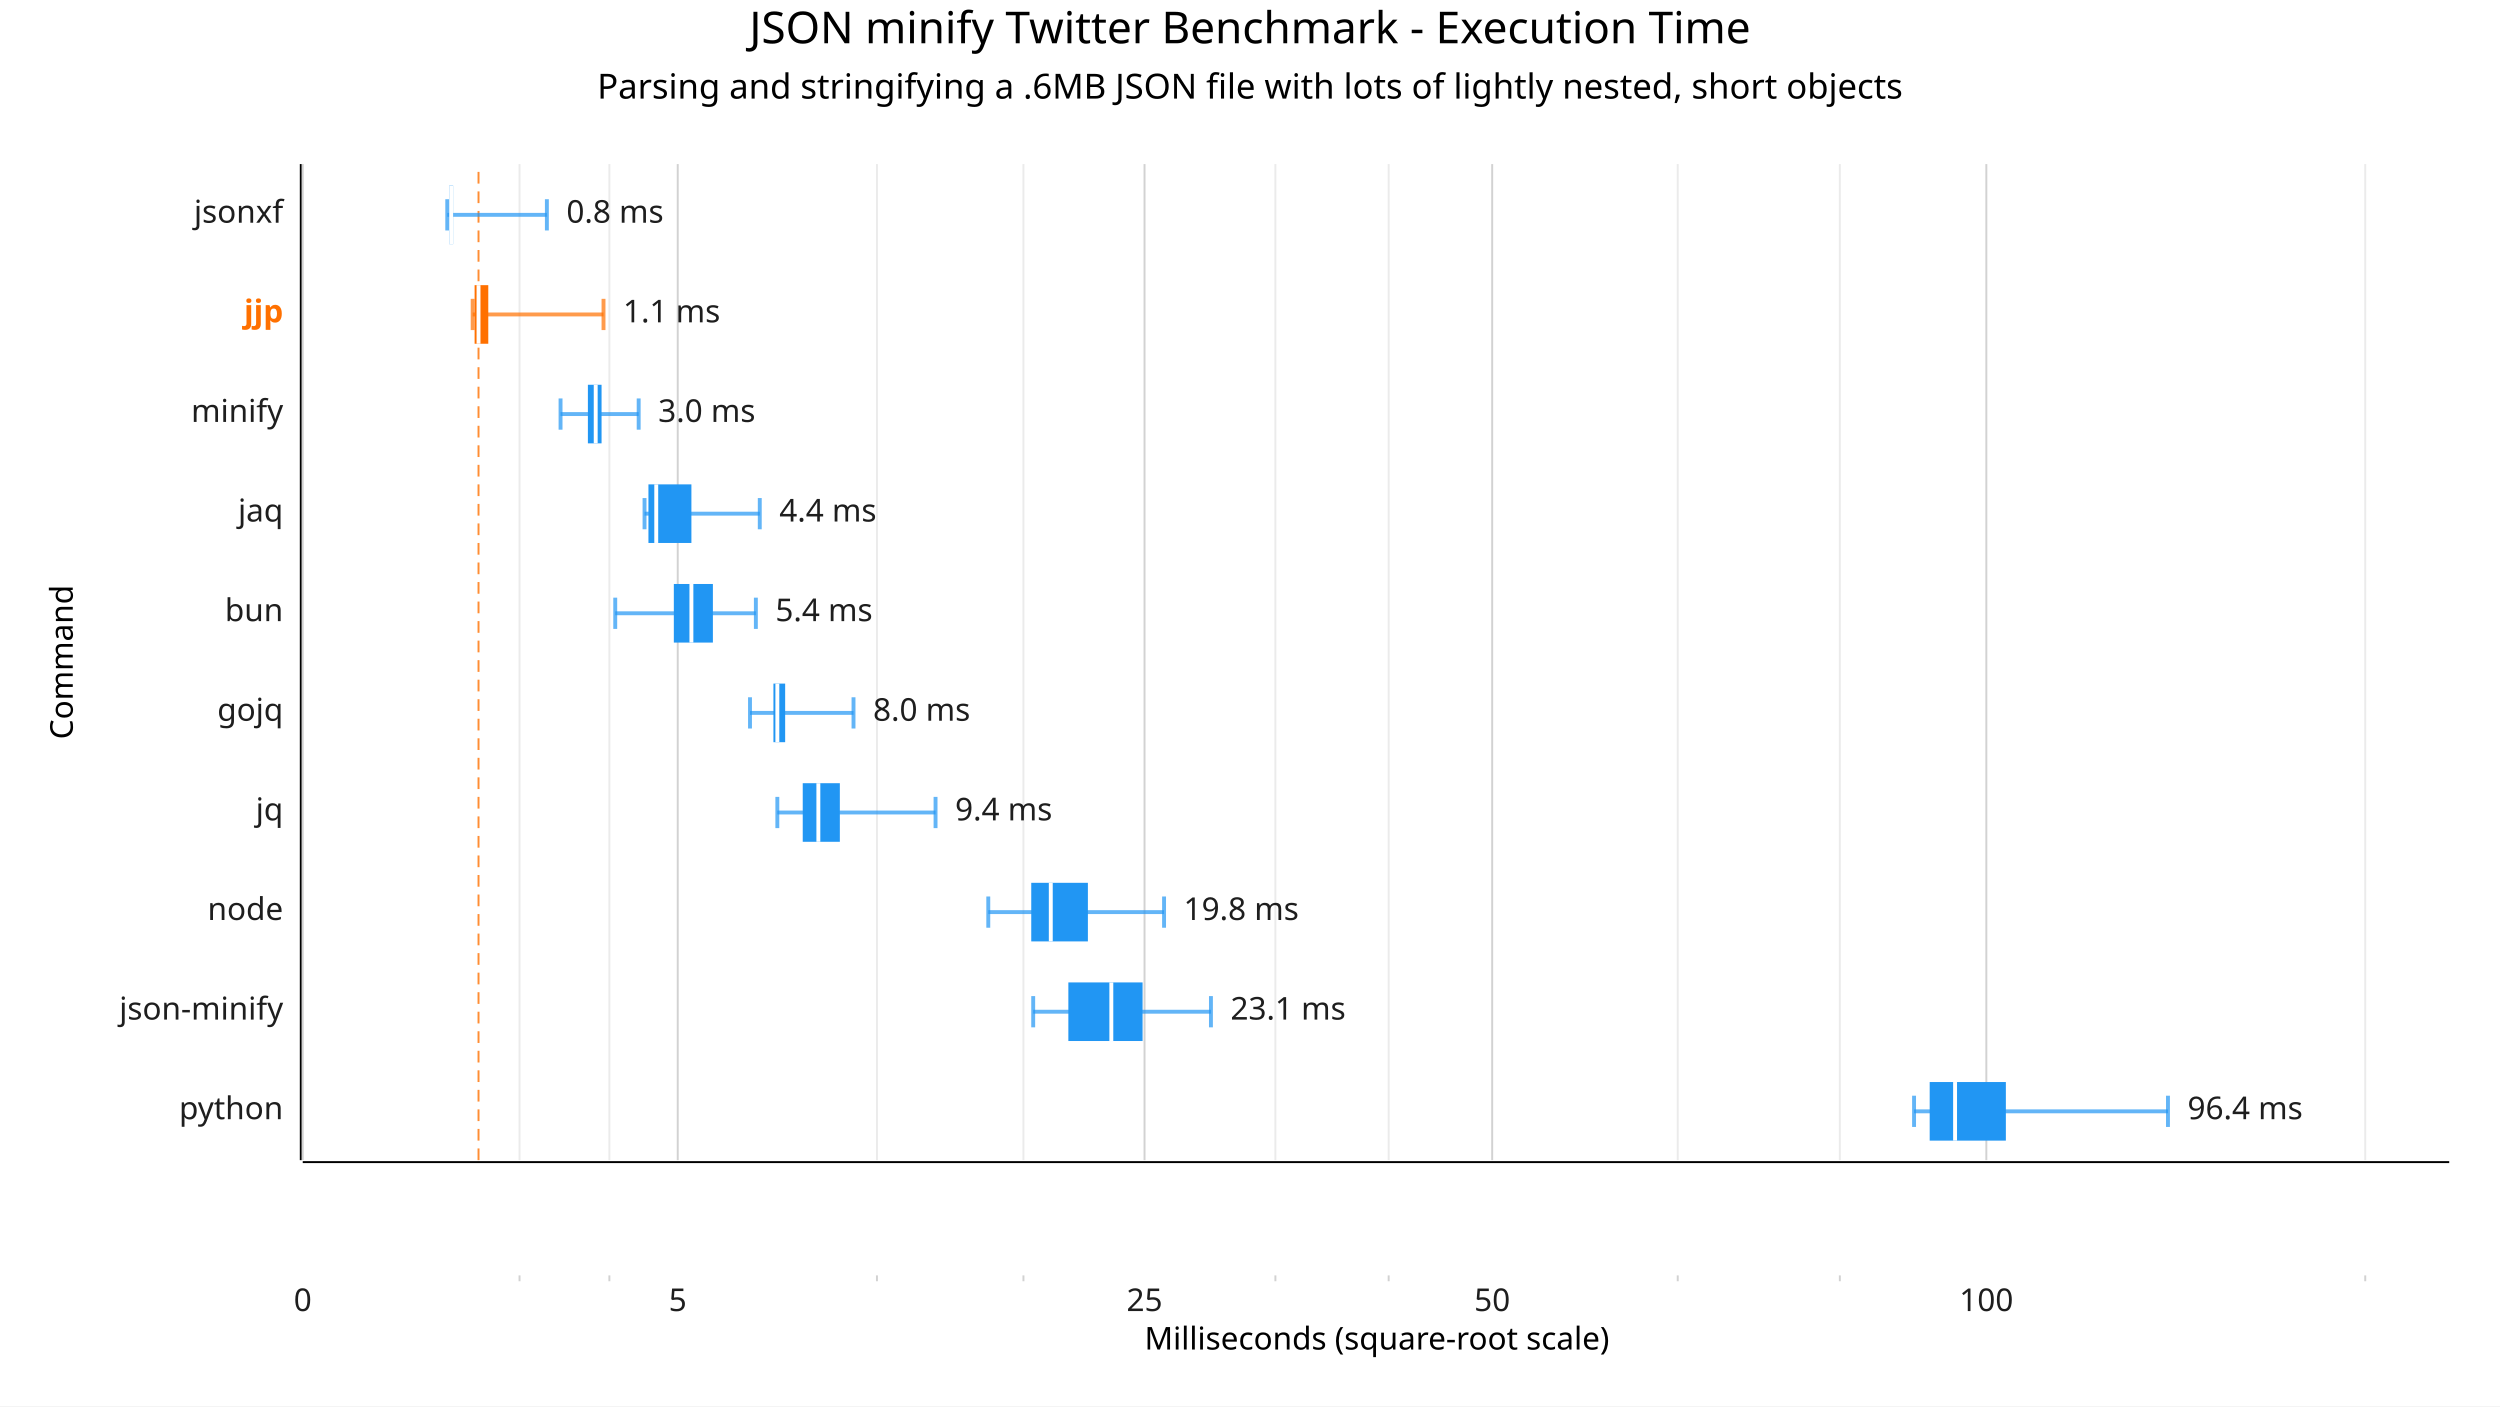
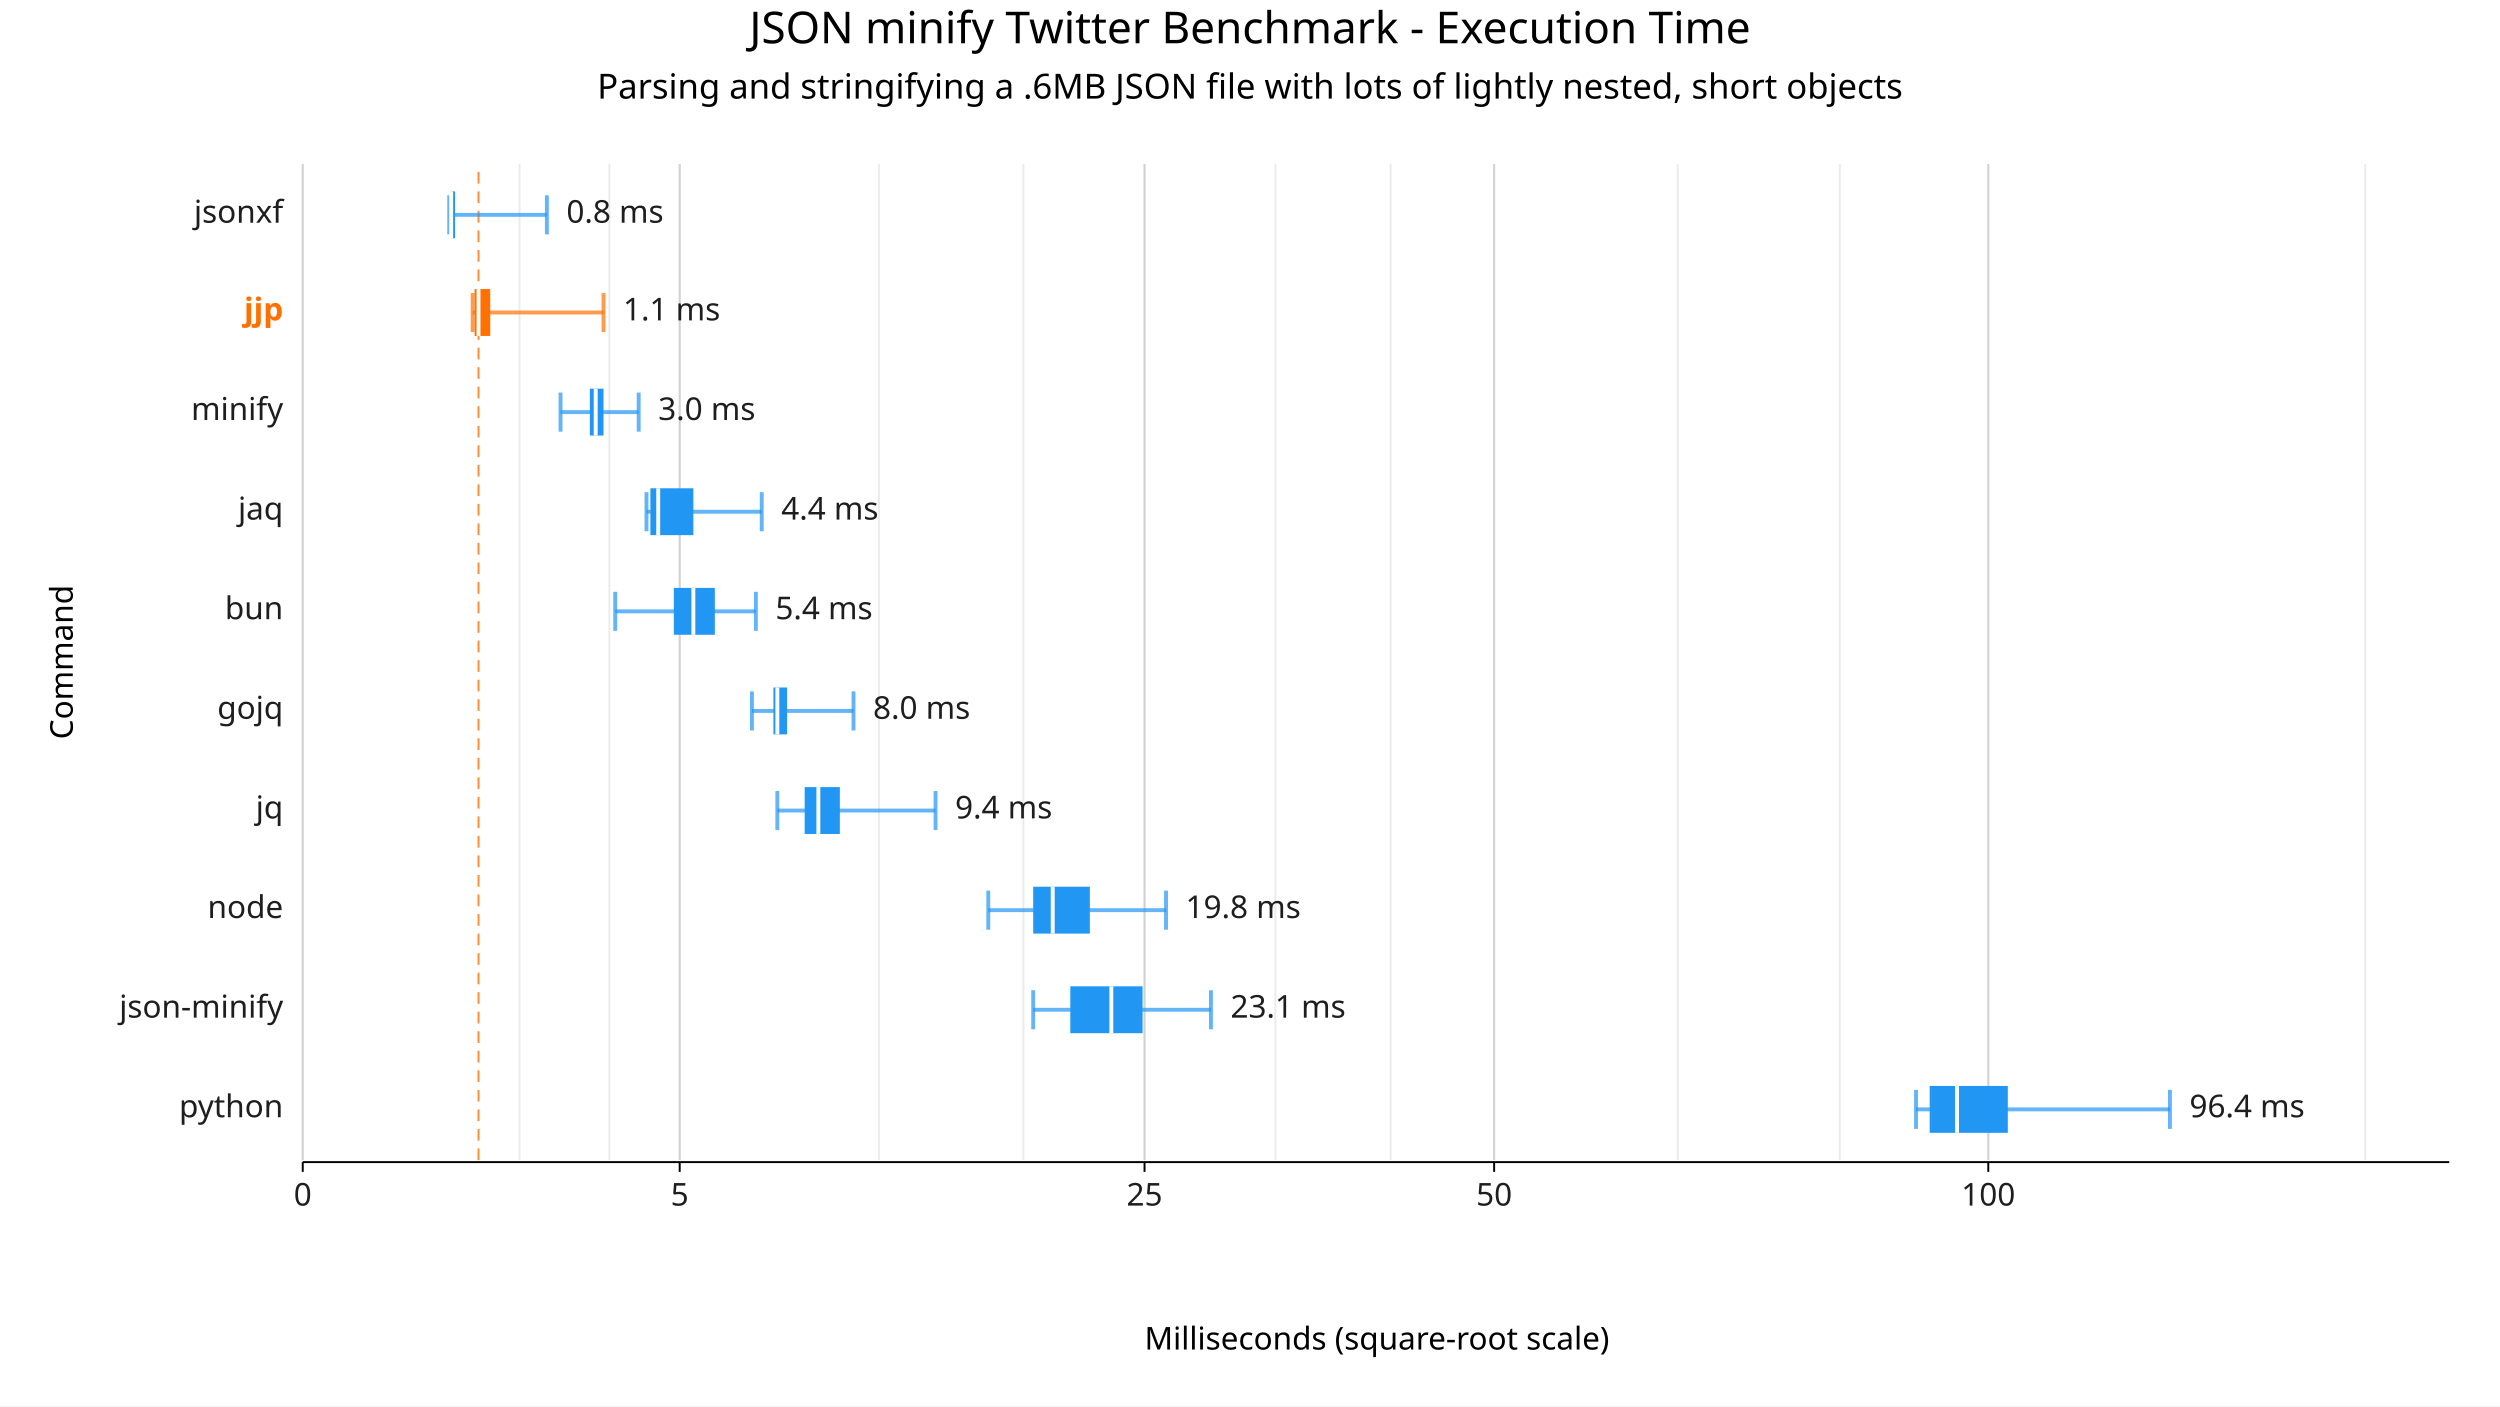
<svg xmlns="http://www.w3.org/2000/svg" width="1280" height="720" viewBox="0 0 1280 720">
  <rect x="0" y="0" width="1280" height="720" opacity="1" fill="#FFFFFF" stroke="none" />
  <text x="640" y="5" dy="0.76em" text-anchor="middle" font-family="sans-serif" font-size="22.581" opacity="1" fill="#000000">
JSON minify Twitter Benchmark - Execution Time
</text>
  <text x="640" y="37" dy="0.76em" text-anchor="middle" font-family="sans-serif" font-size="17.742" opacity="1" fill="#000000">
Parsing and stringifying a .6MB JSON file with lots of lightly nested, short objects
</text>
+   <line opacity="1" stroke="#EBEBEB" stroke-width="1" x1="155" y1="594" x2="155" y2="84" />
+   <line opacity="1" stroke="#EBEBEB" stroke-width="1" x1="348" y1="594" x2="348" y2="84" />
+   <line opacity="1" stroke="#EBEBEB" stroke-width="1" x1="586" y1="594" x2="586" y2="84" />
+   <line opacity="1" stroke="#EBEBEB" stroke-width="1" x1="765" y1="594" x2="765" y2="84" />
+   <line opacity="1" stroke="#EBEBEB" stroke-width="1" x1="1018" y1="594" x2="1018" y2="84" />
+   <line opacity="1" stroke="#EBEBEB" stroke-width="1" x1="266" y1="594" x2="266" y2="84" />
+   <line opacity="1" stroke="#EBEBEB" stroke-width="1" x1="312" y1="594" x2="312" y2="84" />
+   <line opacity="1" stroke="#EBEBEB" stroke-width="1" x1="450" y1="594" x2="450" y2="84" />
+   <line opacity="1" stroke="#EBEBEB" stroke-width="1" x1="524" y1="594" x2="524" y2="84" />
+   <line opacity="1" stroke="#EBEBEB" stroke-width="1" x1="653" y1="594" x2="653" y2="84" />
+   <line opacity="1" stroke="#EBEBEB" stroke-width="1" x1="712" y1="594" x2="712" y2="84" />
+   <line opacity="1" stroke="#EBEBEB" stroke-width="1" x1="859" y1="594" x2="859" y2="84" />
+   <line opacity="1" stroke="#EBEBEB" stroke-width="1" x1="942" y1="594" x2="942" y2="84" />
+   <line opacity="1" stroke="#EBEBEB" stroke-width="1" x1="1211" y1="594" x2="1211" y2="84" />
  <text x="25" y="339" dy="0.76em" text-anchor="middle" font-family="sans-serif" font-size="16.129" opacity="1" fill="#000000" transform="rotate(270, 25, 339)">
Command
</text>
  <text x="705" y="695" dy="-0.5ex" text-anchor="middle" font-family="sans-serif" font-size="16.129" opacity="1" fill="#000000">
Milliseconds (square-root scale)
</text>
-   <polyline fill="none" opacity="1" stroke="#000000" stroke-width="1" points="154,84 154,594 " />
+   <line opacity="1" stroke="#D2D2D2" stroke-width="1" x1="155" y1="594" x2="155" y2="84" />
+   <line opacity="1" stroke="#D2D2D2" stroke-width="1" x1="348" y1="594" x2="348" y2="84" />
+   <line opacity="1" stroke="#D2D2D2" stroke-width="1" x1="586" y1="594" x2="586" y2="84" />
+   <line opacity="1" stroke="#D2D2D2" stroke-width="1" x1="765" y1="594" x2="765" y2="84" />
+   <line opacity="1" stroke="#D2D2D2" stroke-width="1" x1="1018" y1="594" x2="1018" y2="84" />
  <polyline fill="none" opacity="1" stroke="#000000" stroke-width="1" points="155,595 1254,595 " />
-   <polyline fill="none" opacity="1" stroke="#EBEBEB" stroke-width="1" points="266,594 266,84 " />
-   <polyline fill="none" opacity="1" stroke="#D2D2D2" stroke-width="1" points="266,653 266,656 " />
-   <polyline fill="none" opacity="1" stroke="#EBEBEB" stroke-width="1" points="312,594 312,84 " />
-   <polyline fill="none" opacity="1" stroke="#D2D2D2" stroke-width="1" points="312,653 312,656 " />
-   <polyline fill="none" opacity="1" stroke="#EBEBEB" stroke-width="1" points="449,594 449,84 " />
-   <polyline fill="none" opacity="1" stroke="#D2D2D2" stroke-width="1" points="449,653 449,656 " />
-   <polyline fill="none" opacity="1" stroke="#EBEBEB" stroke-width="1" points="524,594 524,84 " />
-   <polyline fill="none" opacity="1" stroke="#D2D2D2" stroke-width="1" points="524,653 524,656 " />
-   <polyline fill="none" opacity="1" stroke="#EBEBEB" stroke-width="1" points="653,594 653,84 " />
-   <polyline fill="none" opacity="1" stroke="#D2D2D2" stroke-width="1" points="653,653 653,656 " />
-   <polyline fill="none" opacity="1" stroke="#EBEBEB" stroke-width="1" points="711,594 711,84 " />
-   <polyline fill="none" opacity="1" stroke="#D2D2D2" stroke-width="1" points="711,653 711,656 " />
-   <polyline fill="none" opacity="1" stroke="#EBEBEB" stroke-width="1" points="859,594 859,84 " />
-   <polyline fill="none" opacity="1" stroke="#D2D2D2" stroke-width="1" points="859,653 859,656 " />
-   <polyline fill="none" opacity="1" stroke="#EBEBEB" stroke-width="1" points="942,594 942,84 " />
-   <polyline fill="none" opacity="1" stroke="#D2D2D2" stroke-width="1" points="942,653 942,656 " />
-   <polyline fill="none" opacity="1" stroke="#EBEBEB" stroke-width="1" points="1211,594 1211,84 " />
-   <polyline fill="none" opacity="1" stroke="#D2D2D2" stroke-width="1" points="1211,653 1211,656 " />
-   <polyline fill="none" opacity="1" stroke="#D2D2D2" stroke-width="1" points="155,594 155,84 " />
-   <text x="155" y="659" dy="0.76em" text-anchor="middle" font-family="sans-serif" font-size="16.129" opacity="1" fill="#1E1E1E">
+   <text x="155" y="605" dy="0.76em" text-anchor="middle" font-family="sans-serif" font-size="16.129" opacity="1" fill="#1E1E1E">
0
</text>
-   <polyline fill="none" opacity="1" stroke="#D2D2D2" stroke-width="1" points="347,594 347,84 " />
-   <text x="347" y="659" dy="0.76em" text-anchor="middle" font-family="sans-serif" font-size="16.129" opacity="1" fill="#1E1E1E">
+   <polyline fill="none" opacity="1" stroke="#000000" stroke-width="1" points="155,595 155,600 " />
+   <text x="348" y="605" dy="0.76em" text-anchor="middle" font-family="sans-serif" font-size="16.129" opacity="1" fill="#1E1E1E">
5
</text>
-   <polyline fill="none" opacity="1" stroke="#D2D2D2" stroke-width="1" points="586,594 586,84 " />
-   <text x="586" y="659" dy="0.76em" text-anchor="middle" font-family="sans-serif" font-size="16.129" opacity="1" fill="#1E1E1E">
+   <polyline fill="none" opacity="1" stroke="#000000" stroke-width="1" points="348,595 348,600 " />
+   <text x="586" y="605" dy="0.76em" text-anchor="middle" font-family="sans-serif" font-size="16.129" opacity="1" fill="#1E1E1E">
25
</text>
-   <polyline fill="none" opacity="1" stroke="#D2D2D2" stroke-width="1" points="764,594 764,84 " />
-   <text x="764" y="659" dy="0.76em" text-anchor="middle" font-family="sans-serif" font-size="16.129" opacity="1" fill="#1E1E1E">
+   <polyline fill="none" opacity="1" stroke="#000000" stroke-width="1" points="586,595 586,600 " />
+   <text x="765" y="605" dy="0.76em" text-anchor="middle" font-family="sans-serif" font-size="16.129" opacity="1" fill="#1E1E1E">
50
</text>
-   <polyline fill="none" opacity="1" stroke="#D2D2D2" stroke-width="1" points="1017,594 1017,84 " />
-   <text x="1017" y="659" dy="0.76em" text-anchor="middle" font-family="sans-serif" font-size="16.129" opacity="1" fill="#1E1E1E">
+   <polyline fill="none" opacity="1" stroke="#000000" stroke-width="1" points="765,595 765,600 " />
+   <text x="1018" y="605" dy="0.76em" text-anchor="middle" font-family="sans-serif" font-size="16.129" opacity="1" fill="#1E1E1E">
100
</text>
+   <polyline fill="none" opacity="1" stroke="#000000" stroke-width="1" points="1018,595 1018,600 " />
  <polyline fill="none" opacity="0.8" stroke="#FF7000" stroke-width="1" points="245,594 245,588 " />
  <polyline fill="none" opacity="0.8" stroke="#FF7000" stroke-width="1" points="245,584 245,578 " />
  <polyline fill="none" opacity="0.8" stroke="#FF7000" stroke-width="1" points="245,574 245,568 " />
  <polyline fill="none" opacity="0.8" stroke="#FF7000" stroke-width="1" points="245,564 245,558 " />
  <polyline fill="none" opacity="0.8" stroke="#FF7000" stroke-width="1" points="245,554 245,548 " />
  <polyline fill="none" opacity="0.8" stroke="#FF7000" stroke-width="1" points="245,544 245,538 " />
  <polyline fill="none" opacity="0.8" stroke="#FF7000" stroke-width="1" points="245,534 245,528 " />
  <polyline fill="none" opacity="0.8" stroke="#FF7000" stroke-width="1" points="245,524 245,518 " />
  <polyline fill="none" opacity="0.8" stroke="#FF7000" stroke-width="1" points="245,514 245,508 " />
  <polyline fill="none" opacity="0.8" stroke="#FF7000" stroke-width="1" points="245,504 245,498 " />
  <polyline fill="none" opacity="0.8" stroke="#FF7000" stroke-width="1" points="245,494 245,488 " />
  <polyline fill="none" opacity="0.8" stroke="#FF7000" stroke-width="1" points="245,484 245,478 " />
  <polyline fill="none" opacity="0.8" stroke="#FF7000" stroke-width="1" points="245,474 245,468 " />
  <polyline fill="none" opacity="0.8" stroke="#FF7000" stroke-width="1" points="245,464 245,458 " />
  <polyline fill="none" opacity="0.8" stroke="#FF7000" stroke-width="1" points="245,454 245,448 " />
  <polyline fill="none" opacity="0.8" stroke="#FF7000" stroke-width="1" points="245,444 245,438 " />
  <polyline fill="none" opacity="0.8" stroke="#FF7000" stroke-width="1" points="245,434 245,428 " />
  <polyline fill="none" opacity="0.8" stroke="#FF7000" stroke-width="1" points="245,424 245,418 " />
  <polyline fill="none" opacity="0.8" stroke="#FF7000" stroke-width="1" points="245,414 245,408 " />
  <polyline fill="none" opacity="0.8" stroke="#FF7000" stroke-width="1" points="245,404 245,398 " />
  <polyline fill="none" opacity="0.8" stroke="#FF7000" stroke-width="1" points="245,394 245,388 " />
  <polyline fill="none" opacity="0.8" stroke="#FF7000" stroke-width="1" points="245,384 245,378 " />
  <polyline fill="none" opacity="0.8" stroke="#FF7000" stroke-width="1" points="245,374 245,368 " />
  <polyline fill="none" opacity="0.8" stroke="#FF7000" stroke-width="1" points="245,364 245,358 " />
  <polyline fill="none" opacity="0.8" stroke="#FF7000" stroke-width="1" points="245,354 245,348 " />
  <polyline fill="none" opacity="0.8" stroke="#FF7000" stroke-width="1" points="245,344 245,338 " />
  <polyline fill="none" opacity="0.8" stroke="#FF7000" stroke-width="1" points="245,334 245,328 " />
  <polyline fill="none" opacity="0.8" stroke="#FF7000" stroke-width="1" points="245,324 245,318 " />
  <polyline fill="none" opacity="0.8" stroke="#FF7000" stroke-width="1" points="245,314 245,308 " />
  <polyline fill="none" opacity="0.8" stroke="#FF7000" stroke-width="1" points="245,304 245,298 " />
  <polyline fill="none" opacity="0.8" stroke="#FF7000" stroke-width="1" points="245,294 245,288 " />
  <polyline fill="none" opacity="0.8" stroke="#FF7000" stroke-width="1" points="245,284 245,278 " />
  <polyline fill="none" opacity="0.8" stroke="#FF7000" stroke-width="1" points="245,274 245,268 " />
  <polyline fill="none" opacity="0.8" stroke="#FF7000" stroke-width="1" points="245,264 245,258 " />
  <polyline fill="none" opacity="0.8" stroke="#FF7000" stroke-width="1" points="245,254 245,248 " />
  <polyline fill="none" opacity="0.8" stroke="#FF7000" stroke-width="1" points="245,244 245,238 " />
  <polyline fill="none" opacity="0.8" stroke="#FF7000" stroke-width="1" points="245,234 245,228 " />
  <polyline fill="none" opacity="0.8" stroke="#FF7000" stroke-width="1" points="245,224 245,218 " />
  <polyline fill="none" opacity="0.8" stroke="#FF7000" stroke-width="1" points="245,214 245,208 " />
  <polyline fill="none" opacity="0.8" stroke="#FF7000" stroke-width="1" points="245,204 245,198 " />
  <polyline fill="none" opacity="0.8" stroke="#FF7000" stroke-width="1" points="245,194 245,188 " />
  <polyline fill="none" opacity="0.8" stroke="#FF7000" stroke-width="1" points="245,184 245,178 " />
  <polyline fill="none" opacity="0.8" stroke="#FF7000" stroke-width="1" points="245,174 245,168 " />
  <polyline fill="none" opacity="0.8" stroke="#FF7000" stroke-width="1" points="245,164 245,158 " />
  <polyline fill="none" opacity="0.8" stroke="#FF7000" stroke-width="1" points="245,154 245,148 " />
  <polyline fill="none" opacity="0.8" stroke="#FF7000" stroke-width="1" points="245,144 245,138 " />
  <polyline fill="none" opacity="0.8" stroke="#FF7000" stroke-width="1" points="245,134 245,128 " />
  <polyline fill="none" opacity="0.8" stroke="#FF7000" stroke-width="1" points="245,124 245,118 " />
  <polyline fill="none" opacity="0.8" stroke="#FF7000" stroke-width="1" points="245,114 245,108 " />
  <polyline fill="none" opacity="0.8" stroke="#FF7000" stroke-width="1" points="245,104 245,98 " />
  <polyline fill="none" opacity="0.8" stroke="#FF7000" stroke-width="1" points="245,94 245,88 " />
-   <polyline fill="none" opacity="0.7" stroke="#2196F3" stroke-width="2" points="229,110 280,110 " />
-   <polyline fill="none" opacity="0.7" stroke="#2196F3" stroke-width="2" points="229,118 229,102 " />
-   <polyline fill="none" opacity="0.7" stroke="#2196F3" stroke-width="2" points="280,118 280,102 " />
-   <rect x="230" y="95" width="2" height="30" opacity="1" fill="#2196F3" stroke="none" />
-   <polyline fill="none" opacity="1" stroke="#FFFFFF" stroke-width="2" points="231,125 231,95 " />
+   <polyline fill="none" opacity="0.7" stroke="#2196F3" stroke-width="2" points="981,568 1111,568 " />
+   <polyline fill="none" opacity="1" stroke="#2196F3" stroke-width="24" points="988,568 1028,568 " />
+   <polyline fill="none" opacity="0.7" stroke="#2196F3" stroke-width="2" points="981,558 981,578 " />
+   <polyline fill="none" opacity="0.7" stroke="#2196F3" stroke-width="2" points="1111,558 1111,578 " />
+   <polyline fill="none" opacity="1" stroke="#FFFFFF" stroke-width="2" points="1002,556 1002,580 " />
+   <text x="1121" y="568" dy="0.5ex" text-anchor="start" font-family="sans-serif" font-size="16.129" opacity="1" fill="#1E1E1E">
+ 96.4 ms
+ </text>
+   <text x="145" y="568" dy="0.5ex" text-anchor="end" font-family="sans-serif" font-size="16.129" opacity="1" fill="#1E1E1E">
+ python
+ </text>
+   <polyline fill="none" opacity="0.7" stroke="#2196F3" stroke-width="2" points="529,517 620,517 " />
+   <polyline fill="none" opacity="1" stroke="#2196F3" stroke-width="24" points="548,517 585,517 " />
+   <polyline fill="none" opacity="0.7" stroke="#2196F3" stroke-width="2" points="529,507 529,527 " />
+   <polyline fill="none" opacity="0.7" stroke="#2196F3" stroke-width="2" points="620,507 620,527 " />
+   <polyline fill="none" opacity="1" stroke="#FFFFFF" stroke-width="2" points="569,505 569,529 " />
+   <text x="630" y="517" dy="0.5ex" text-anchor="start" font-family="sans-serif" font-size="16.129" opacity="1" fill="#1E1E1E">
+ 23.1 ms
+ </text>
+   <text x="145" y="517" dy="0.5ex" text-anchor="end" font-family="sans-serif" font-size="16.129" opacity="1" fill="#1E1E1E">
+ json-minify
+ </text>
+   <polyline fill="none" opacity="0.7" stroke="#2196F3" stroke-width="2" points="506,466 597,466 " />
+   <polyline fill="none" opacity="1" stroke="#2196F3" stroke-width="24" points="529,466 558,466 " />
+   <polyline fill="none" opacity="0.7" stroke="#2196F3" stroke-width="2" points="506,456 506,476 " />
+   <polyline fill="none" opacity="0.7" stroke="#2196F3" stroke-width="2" points="597,456 597,476 " />
+   <polyline fill="none" opacity="1" stroke="#FFFFFF" stroke-width="2" points="539,454 539,478 " />
+   <text x="607" y="466" dy="0.5ex" text-anchor="start" font-family="sans-serif" font-size="16.129" opacity="1" fill="#1E1E1E">
+ 19.8 ms
+ </text>
+   <text x="145" y="466" dy="0.5ex" text-anchor="end" font-family="sans-serif" font-size="16.129" opacity="1" fill="#1E1E1E">
+ node
+ </text>
+   <polyline fill="none" opacity="0.7" stroke="#2196F3" stroke-width="2" points="398,415 479,415 " />
+   <polyline fill="none" opacity="1" stroke="#2196F3" stroke-width="24" points="412,415 430,415 " />
+   <polyline fill="none" opacity="0.7" stroke="#2196F3" stroke-width="2" points="398,405 398,425 " />
+   <polyline fill="none" opacity="0.7" stroke="#2196F3" stroke-width="2" points="479,405 479,425 " />
+   <polyline fill="none" opacity="1" stroke="#FFFFFF" stroke-width="2" points="419,403 419,427 " />
+   <text x="489" y="415" dy="0.5ex" text-anchor="start" font-family="sans-serif" font-size="16.129" opacity="1" fill="#1E1E1E">
+ 9.4 ms
+ </text>
+   <text x="145" y="415" dy="0.5ex" text-anchor="end" font-family="sans-serif" font-size="16.129" opacity="1" fill="#1E1E1E">
+ jq
+ </text>
+   <polyline fill="none" opacity="0.7" stroke="#2196F3" stroke-width="2" points="385,364 437,364 " />
+   <polyline fill="none" opacity="1" stroke="#2196F3" stroke-width="24" points="396,364 403,364 " />
+   <polyline fill="none" opacity="0.7" stroke="#2196F3" stroke-width="2" points="385,354 385,374 " />
+   <polyline fill="none" opacity="0.7" stroke="#2196F3" stroke-width="2" points="437,354 437,374 " />
+   <polyline fill="none" opacity="1" stroke="#FFFFFF" stroke-width="2" points="398,352 398,376 " />
+   <text x="447" y="364" dy="0.5ex" text-anchor="start" font-family="sans-serif" font-size="16.129" opacity="1" fill="#1E1E1E">
+ 8.0 ms
+ </text>
+   <text x="145" y="364" dy="0.5ex" text-anchor="end" font-family="sans-serif" font-size="16.129" opacity="1" fill="#1E1E1E">
+ gojq
+ </text>
+   <polyline fill="none" opacity="0.7" stroke="#2196F3" stroke-width="2" points="315,313 387,313 " />
+   <polyline fill="none" opacity="1" stroke="#2196F3" stroke-width="24" points="345,313 366,313 " />
+   <polyline fill="none" opacity="0.7" stroke="#2196F3" stroke-width="2" points="315,303 315,323 " />
+   <polyline fill="none" opacity="0.7" stroke="#2196F3" stroke-width="2" points="387,303 387,323 " />
+   <polyline fill="none" opacity="1" stroke="#FFFFFF" stroke-width="2" points="355,301 355,325 " />
+   <text x="397" y="313" dy="0.5ex" text-anchor="start" font-family="sans-serif" font-size="16.129" opacity="1" fill="#1E1E1E">
+ 5.4 ms
+ </text>
+   <text x="145" y="313" dy="0.5ex" text-anchor="end" font-family="sans-serif" font-size="16.129" opacity="1" fill="#1E1E1E">
+ bun
+ </text>
+   <polyline fill="none" opacity="0.7" stroke="#2196F3" stroke-width="2" points="331,262 390,262 " />
+   <polyline fill="none" opacity="1" stroke="#2196F3" stroke-width="24" points="333,262 355,262 " />
+   <polyline fill="none" opacity="0.7" stroke="#2196F3" stroke-width="2" points="331,252 331,272 " />
+   <polyline fill="none" opacity="0.7" stroke="#2196F3" stroke-width="2" points="390,252 390,272 " />
+   <polyline fill="none" opacity="1" stroke="#FFFFFF" stroke-width="2" points="337,250 337,274 " />
+   <text x="400" y="262" dy="0.5ex" text-anchor="start" font-family="sans-serif" font-size="16.129" opacity="1" fill="#1E1E1E">
+ 4.4 ms
+ </text>
+   <text x="145" y="262" dy="0.5ex" text-anchor="end" font-family="sans-serif" font-size="16.129" opacity="1" fill="#1E1E1E">
+ jaq
+ </text>
+   <polyline fill="none" opacity="0.7" stroke="#2196F3" stroke-width="2" points="287,211 327,211 " />
+   <polyline fill="none" opacity="1" stroke="#2196F3" stroke-width="24" points="302,211 309,211 " />
+   <polyline fill="none" opacity="0.7" stroke="#2196F3" stroke-width="2" points="287,201 287,221 " />
+   <polyline fill="none" opacity="0.7" stroke="#2196F3" stroke-width="2" points="327,201 327,221 " />
+   <polyline fill="none" opacity="1" stroke="#FFFFFF" stroke-width="2" points="305,199 305,223 " />
+   <text x="337" y="211" dy="0.5ex" text-anchor="start" font-family="sans-serif" font-size="16.129" opacity="1" fill="#1E1E1E">
+ 3.0 ms
+ </text>
+   <text x="145" y="211" dy="0.5ex" text-anchor="end" font-family="sans-serif" font-size="16.129" opacity="1" fill="#1E1E1E">
+ minify
+ </text>
+   <polyline fill="none" opacity="0.7" stroke="#FF7000" stroke-width="2" points="242,160 309,160 " />
+   <polyline fill="none" opacity="1" stroke="#FF7000" stroke-width="24" points="243,160 251,160 " />
+   <polyline fill="none" opacity="0.7" stroke="#FF7000" stroke-width="2" points="242,150 242,170 " />
+   <polyline fill="none" opacity="0.7" stroke="#FF7000" stroke-width="2" points="309,150 309,170 " />
+   <polyline fill="none" opacity="1" stroke="#FFFFFF" stroke-width="2" points="245,148 245,172 " />
+   <text x="319" y="160" dy="0.5ex" text-anchor="start" font-family="sans-serif" font-size="16.129" opacity="1" fill="#1E1E1E">
+ 1.1 ms
+ </text>
+   <text x="145" y="160" dy="0.5ex" text-anchor="end" font-family="sans-serif" font-size="16.129" opacity="1" fill="#FF7000" font-weight="bold">
+ jjp
+ </text>
+   <polyline fill="none" opacity="0.7" stroke="#2196F3" stroke-width="2" points="230,110 280,110 " />
+   <polyline fill="none" opacity="1" stroke="#2196F3" stroke-width="24" points="231,110 233,110 " />
+   <polyline fill="none" opacity="0.7" stroke="#2196F3" stroke-width="2" points="230,100 230,120 " />
+   <polyline fill="none" opacity="0.7" stroke="#2196F3" stroke-width="2" points="280,100 280,120 " />
+   <polyline fill="none" opacity="1" stroke="#FFFFFF" stroke-width="2" points="231,98 231,122 " />
  <text x="290" y="110" dy="0.5ex" text-anchor="start" font-family="sans-serif" font-size="16.129" opacity="1" fill="#1E1E1E">
0.8 ms
</text>
  <text x="145" y="110" dy="0.5ex" text-anchor="end" font-family="sans-serif" font-size="16.129" opacity="1" fill="#1E1E1E">
jsonxf
</text>
-   <polyline fill="none" opacity="0.7" stroke="#FF7000" stroke-width="2" points="242,161 309,161 " />
-   <polyline fill="none" opacity="0.7" stroke="#FF7000" stroke-width="2" points="242,169 242,153 " />
-   <polyline fill="none" opacity="0.7" stroke="#FF7000" stroke-width="2" points="309,169 309,153 " />
-   <rect x="243" y="146" width="7" height="30" opacity="1" fill="#FF7000" stroke="none" />
-   <polyline fill="none" opacity="1" stroke="#FFFFFF" stroke-width="2" points="245,176 245,146 " />
-   <text x="319" y="161" dy="0.5ex" text-anchor="start" font-family="sans-serif" font-size="16.129" opacity="1" fill="#1E1E1E">
- 1.1 ms
- </text>
-   <text x="145" y="161" dy="0.5ex" text-anchor="end" font-family="sans-serif" font-size="16.129" opacity="1" fill="#FF7000" font-weight="bold">
- jjp
- </text>
-   <polyline fill="none" opacity="0.7" stroke="#2196F3" stroke-width="2" points="287,212 327,212 " />
-   <polyline fill="none" opacity="0.7" stroke="#2196F3" stroke-width="2" points="287,220 287,204 " />
-   <polyline fill="none" opacity="0.7" stroke="#2196F3" stroke-width="2" points="327,220 327,204 " />
-   <rect x="301" y="197" width="7" height="30" opacity="1" fill="#2196F3" stroke="none" />
-   <polyline fill="none" opacity="1" stroke="#FFFFFF" stroke-width="2" points="305,227 305,197 " />
-   <text x="337" y="212" dy="0.5ex" text-anchor="start" font-family="sans-serif" font-size="16.129" opacity="1" fill="#1E1E1E">
- 3.0 ms
- </text>
-   <text x="145" y="212" dy="0.5ex" text-anchor="end" font-family="sans-serif" font-size="16.129" opacity="1" fill="#1E1E1E">
- minify
- </text>
-   <polyline fill="none" opacity="0.7" stroke="#2196F3" stroke-width="2" points="330,263 389,263 " />
-   <polyline fill="none" opacity="0.7" stroke="#2196F3" stroke-width="2" points="330,271 330,255 " />
-   <polyline fill="none" opacity="0.7" stroke="#2196F3" stroke-width="2" points="389,271 389,255 " />
-   <rect x="332" y="248" width="22" height="30" opacity="1" fill="#2196F3" stroke="none" />
-   <polyline fill="none" opacity="1" stroke="#FFFFFF" stroke-width="2" points="336,278 336,248 " />
-   <text x="399" y="263" dy="0.5ex" text-anchor="start" font-family="sans-serif" font-size="16.129" opacity="1" fill="#1E1E1E">
- 4.4 ms
- </text>
-   <text x="145" y="263" dy="0.5ex" text-anchor="end" font-family="sans-serif" font-size="16.129" opacity="1" fill="#1E1E1E">
- jaq
- </text>
-   <polyline fill="none" opacity="0.7" stroke="#2196F3" stroke-width="2" points="315,314 387,314 " />
-   <polyline fill="none" opacity="0.7" stroke="#2196F3" stroke-width="2" points="315,322 315,306 " />
-   <polyline fill="none" opacity="0.7" stroke="#2196F3" stroke-width="2" points="387,322 387,306 " />
-   <rect x="345" y="299" width="20" height="30" opacity="1" fill="#2196F3" stroke="none" />
-   <polyline fill="none" opacity="1" stroke="#FFFFFF" stroke-width="2" points="354,329 354,299 " />
-   <text x="397" y="314" dy="0.5ex" text-anchor="start" font-family="sans-serif" font-size="16.129" opacity="1" fill="#1E1E1E">
- 5.4 ms
- </text>
-   <text x="145" y="314" dy="0.5ex" text-anchor="end" font-family="sans-serif" font-size="16.129" opacity="1" fill="#1E1E1E">
- bun
- </text>
-   <polyline fill="none" opacity="0.7" stroke="#2196F3" stroke-width="2" points="384,365 437,365 " />
-   <polyline fill="none" opacity="0.7" stroke="#2196F3" stroke-width="2" points="384,373 384,357 " />
-   <polyline fill="none" opacity="0.7" stroke="#2196F3" stroke-width="2" points="437,373 437,357 " />
-   <rect x="396" y="350" width="6" height="30" opacity="1" fill="#2196F3" stroke="none" />
-   <polyline fill="none" opacity="1" stroke="#FFFFFF" stroke-width="2" points="398,380 398,350 " />
-   <text x="447" y="365" dy="0.5ex" text-anchor="start" font-family="sans-serif" font-size="16.129" opacity="1" fill="#1E1E1E">
- 8.0 ms
- </text>
-   <text x="145" y="365" dy="0.5ex" text-anchor="end" font-family="sans-serif" font-size="16.129" opacity="1" fill="#1E1E1E">
- gojq
- </text>
-   <polyline fill="none" opacity="0.7" stroke="#2196F3" stroke-width="2" points="398,416 479,416 " />
-   <polyline fill="none" opacity="0.7" stroke="#2196F3" stroke-width="2" points="398,424 398,408 " />
-   <polyline fill="none" opacity="0.7" stroke="#2196F3" stroke-width="2" points="479,424 479,408 " />
-   <rect x="411" y="401" width="19" height="30" opacity="1" fill="#2196F3" stroke="none" />
-   <polyline fill="none" opacity="1" stroke="#FFFFFF" stroke-width="2" points="419,431 419,401 " />
-   <text x="489" y="416" dy="0.5ex" text-anchor="start" font-family="sans-serif" font-size="16.129" opacity="1" fill="#1E1E1E">
- 9.4 ms
- </text>
-   <text x="145" y="416" dy="0.5ex" text-anchor="end" font-family="sans-serif" font-size="16.129" opacity="1" fill="#1E1E1E">
- jq
- </text>
-   <polyline fill="none" opacity="0.7" stroke="#2196F3" stroke-width="2" points="506,467 596,467 " />
-   <polyline fill="none" opacity="0.7" stroke="#2196F3" stroke-width="2" points="506,475 506,459 " />
-   <polyline fill="none" opacity="0.7" stroke="#2196F3" stroke-width="2" points="596,475 596,459 " />
-   <rect x="528" y="452" width="29" height="30" opacity="1" fill="#2196F3" stroke="none" />
-   <polyline fill="none" opacity="1" stroke="#FFFFFF" stroke-width="2" points="538,482 538,452 " />
-   <text x="606" y="467" dy="0.5ex" text-anchor="start" font-family="sans-serif" font-size="16.129" opacity="1" fill="#1E1E1E">
- 19.8 ms
- </text>
-   <text x="145" y="467" dy="0.5ex" text-anchor="end" font-family="sans-serif" font-size="16.129" opacity="1" fill="#1E1E1E">
- node
- </text>
-   <polyline fill="none" opacity="0.7" stroke="#2196F3" stroke-width="2" points="529,518 620,518 " />
-   <polyline fill="none" opacity="0.7" stroke="#2196F3" stroke-width="2" points="529,526 529,510 " />
-   <polyline fill="none" opacity="0.7" stroke="#2196F3" stroke-width="2" points="620,526 620,510 " />
-   <rect x="547" y="503" width="38" height="30" opacity="1" fill="#2196F3" stroke="none" />
-   <polyline fill="none" opacity="1" stroke="#FFFFFF" stroke-width="2" points="569,533 569,503 " />
-   <text x="630" y="518" dy="0.5ex" text-anchor="start" font-family="sans-serif" font-size="16.129" opacity="1" fill="#1E1E1E">
- 23.1 ms
- </text>
-   <text x="145" y="518" dy="0.5ex" text-anchor="end" font-family="sans-serif" font-size="16.129" opacity="1" fill="#1E1E1E">
- json-minify
- </text>
-   <polyline fill="none" opacity="0.7" stroke="#2196F3" stroke-width="2" points="980,569 1110,569 " />
-   <polyline fill="none" opacity="0.7" stroke="#2196F3" stroke-width="2" points="980,577 980,561 " />
-   <polyline fill="none" opacity="0.7" stroke="#2196F3" stroke-width="2" points="1110,577 1110,561 " />
-   <rect x="988" y="554" width="39" height="30" opacity="1" fill="#2196F3" stroke="none" />
-   <polyline fill="none" opacity="1" stroke="#FFFFFF" stroke-width="2" points="1001,584 1001,554 " />
-   <text x="1120" y="569" dy="0.5ex" text-anchor="start" font-family="sans-serif" font-size="16.129" opacity="1" fill="#1E1E1E">
- 96.4 ms
- </text>
-   <text x="145" y="569" dy="0.5ex" text-anchor="end" font-family="sans-serif" font-size="16.129" opacity="1" fill="#1E1E1E">
- python
- </text>
</svg>
